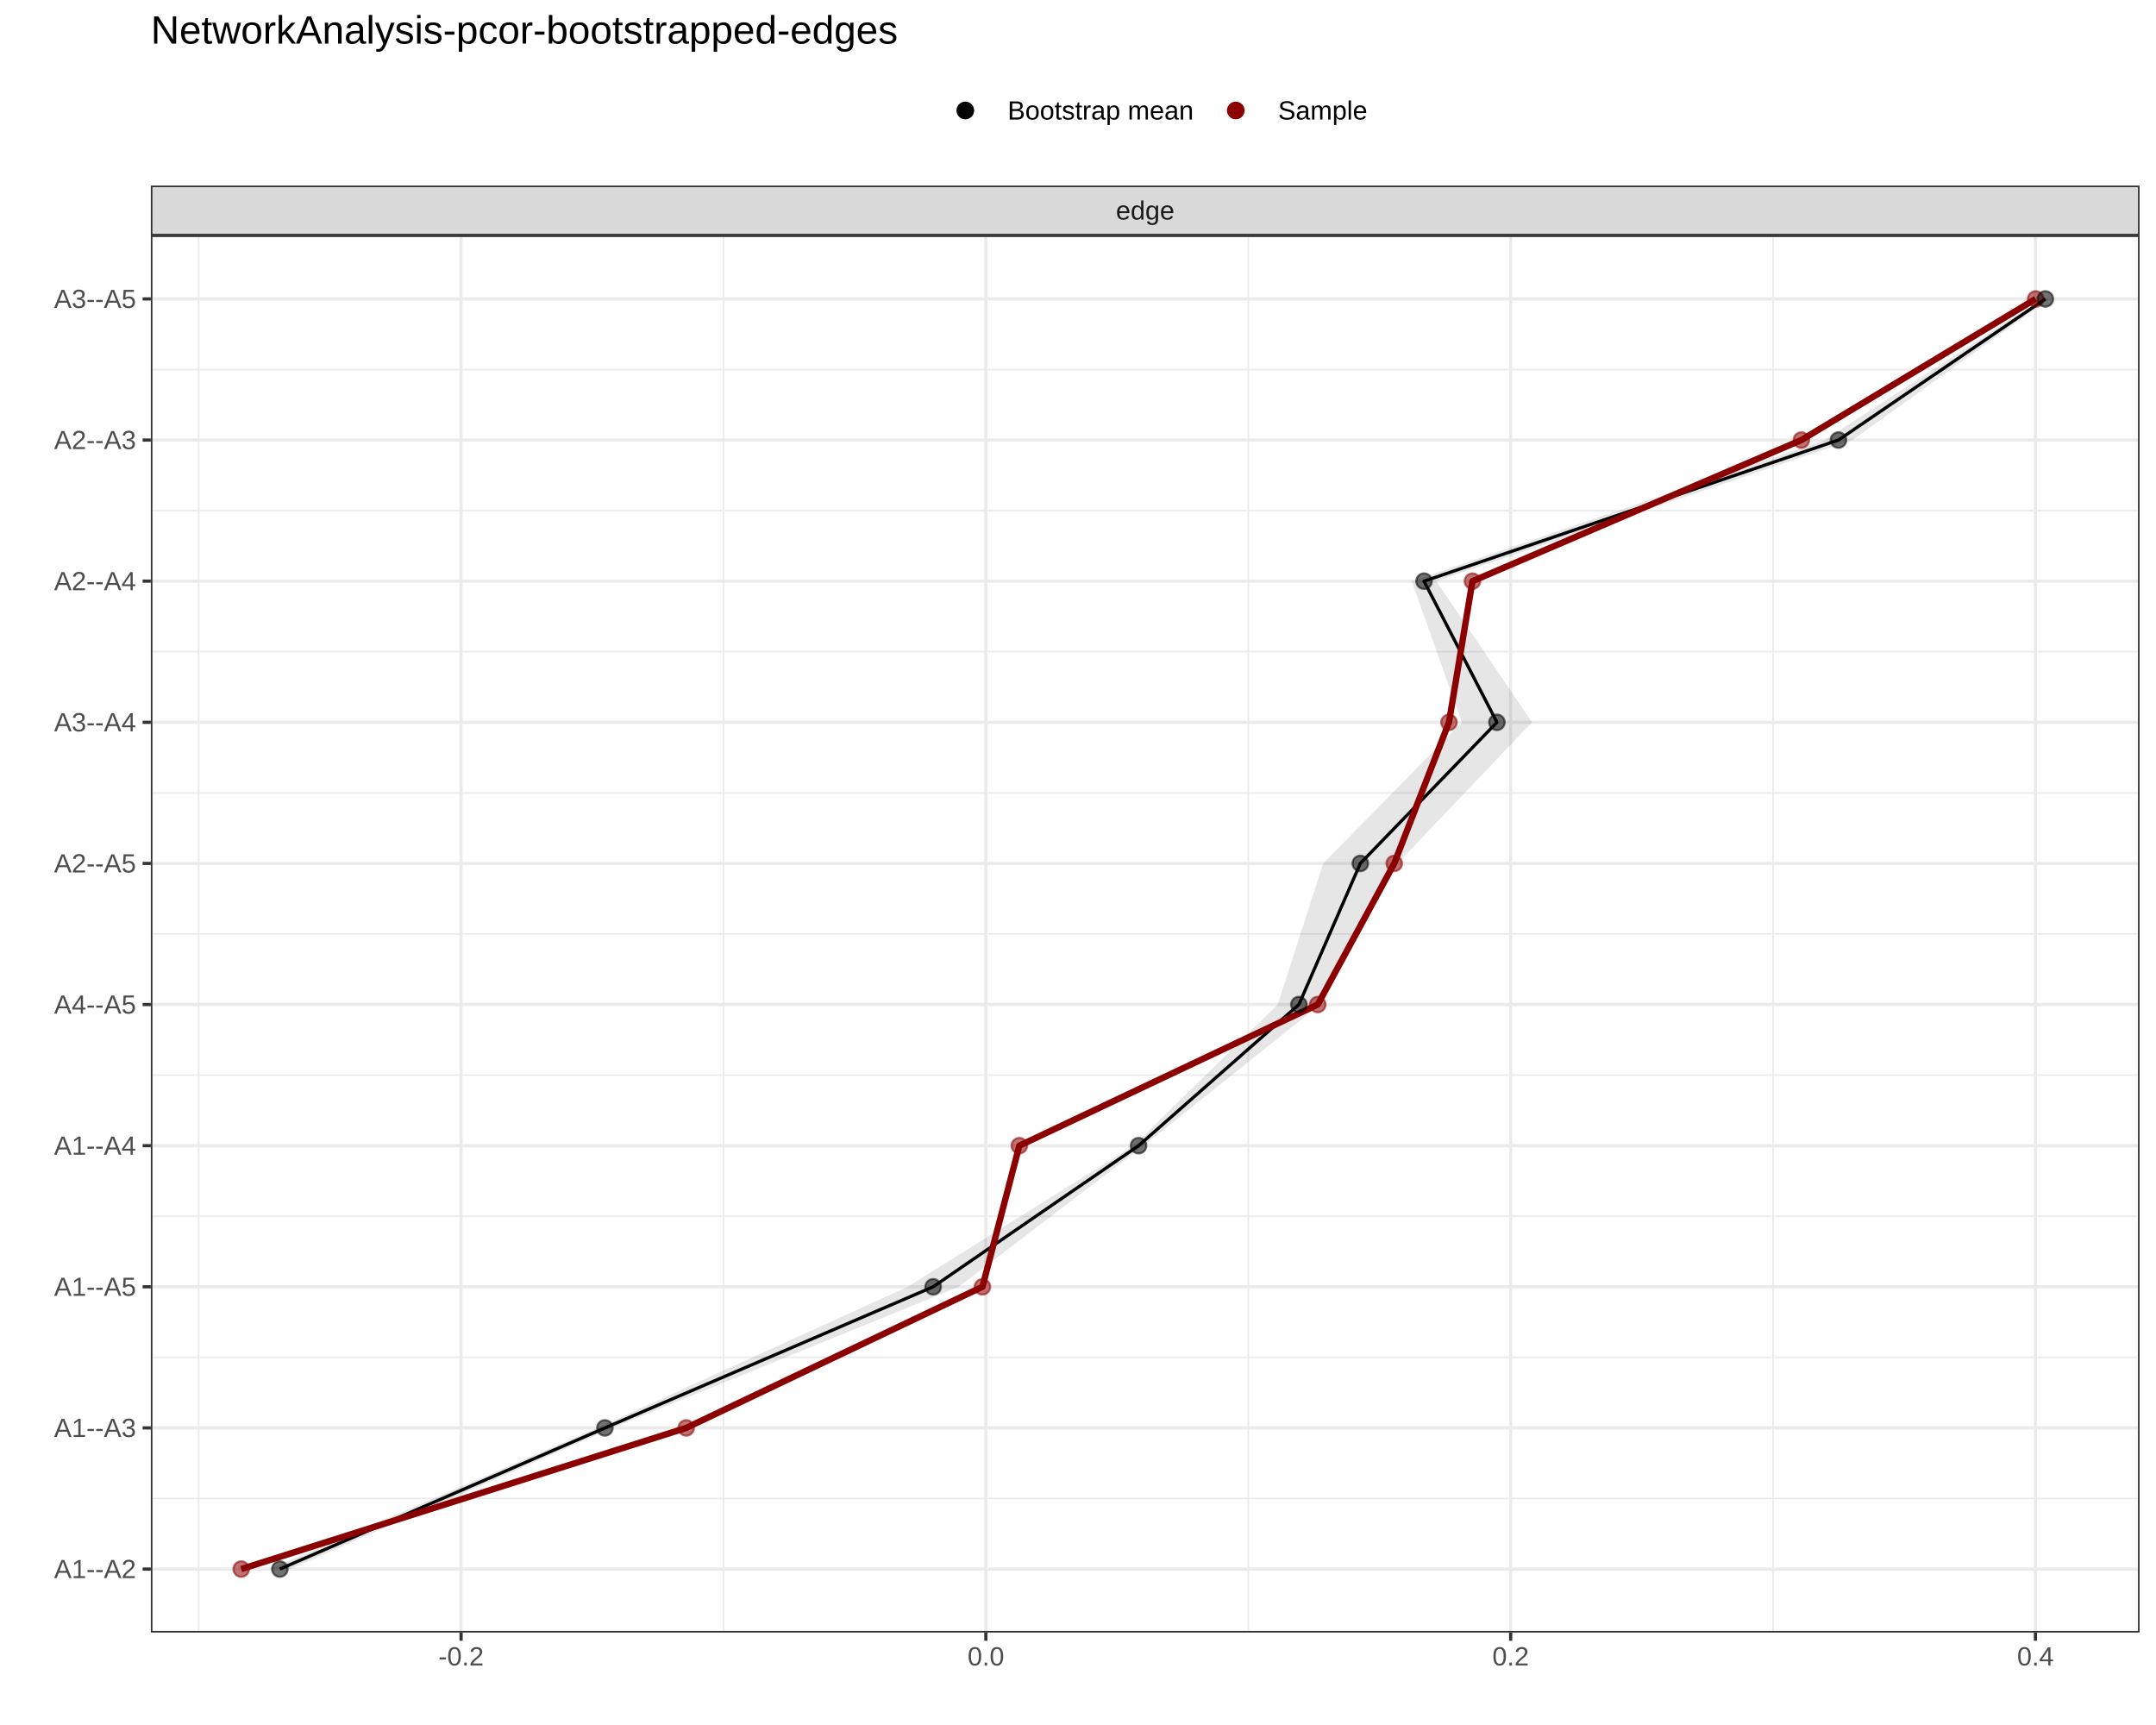
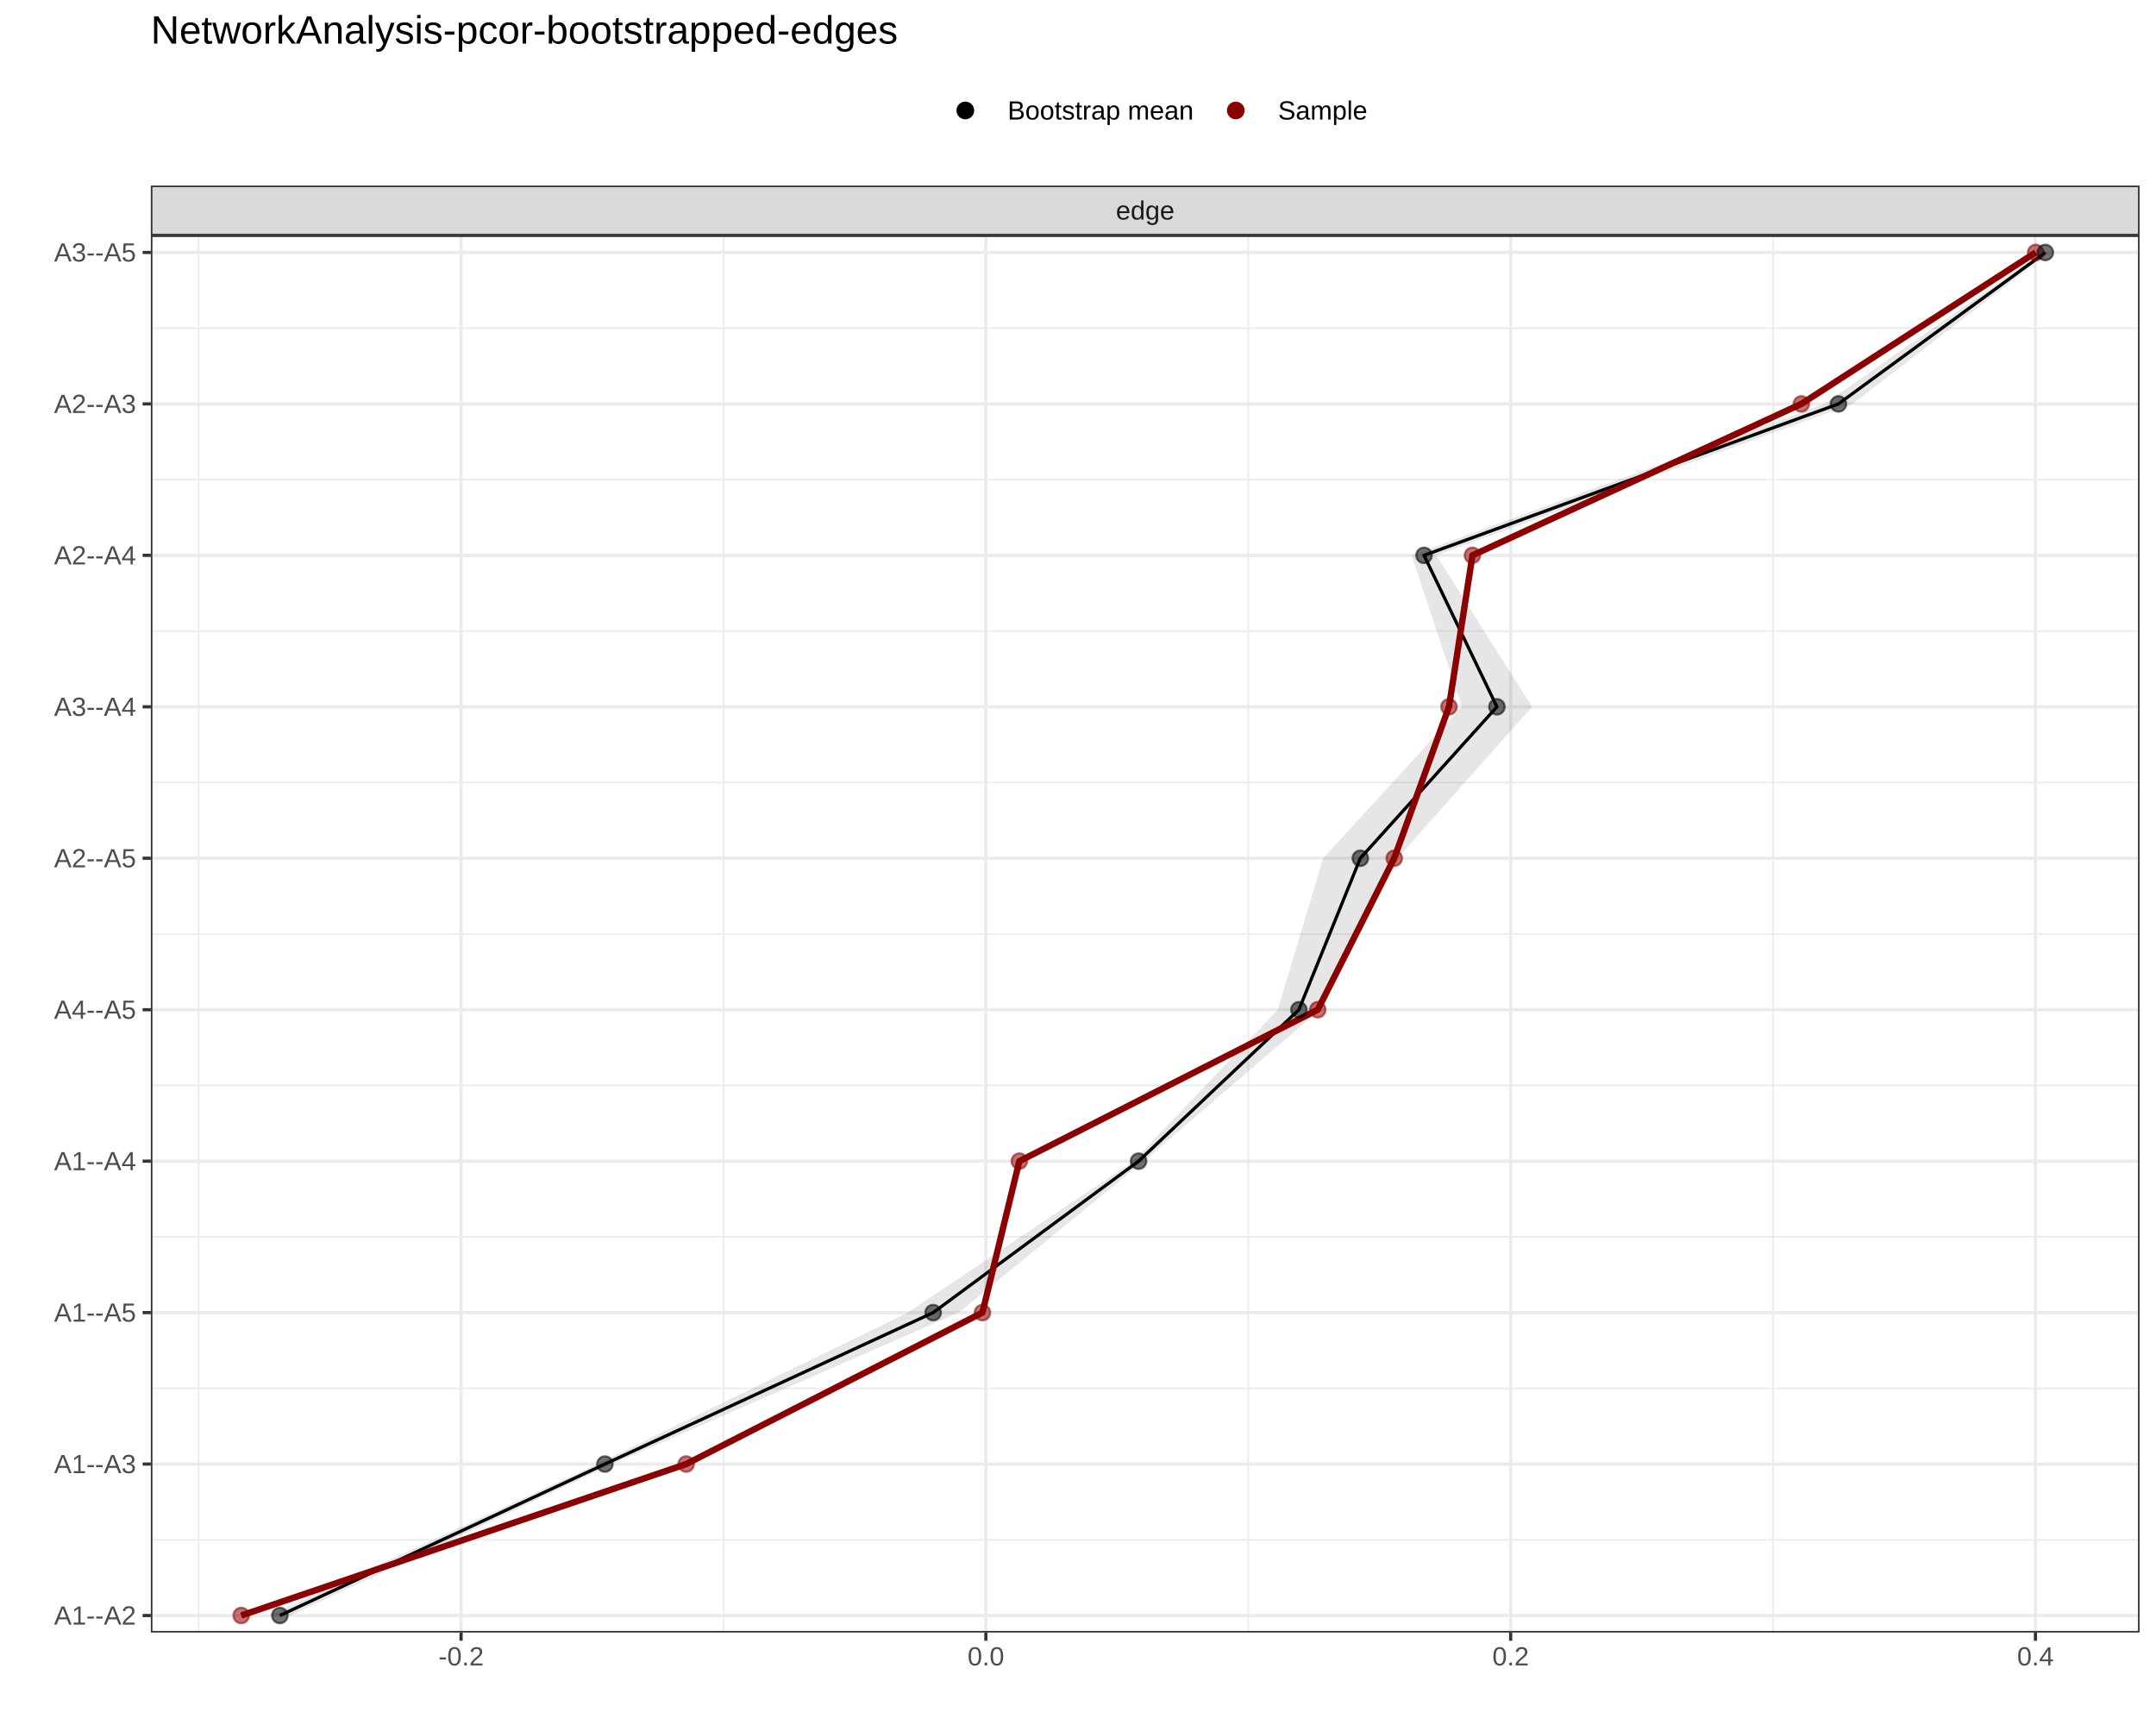
<svg xmlns="http://www.w3.org/2000/svg" viewBox="0 0 720.00 576.00">
  <defs>
    <style type="text/css">
    line, polyline, polygon, path, rect, circle {
      fill: none;
      stroke: #000000;
      stroke-linecap: round;
      stroke-linejoin: round;
      stroke-miterlimit: 10.00;
    }
  </style>
  </defs>
  <rect width="100%" height="100%" style="stroke: none; fill: #FFFFFF;" />
  <rect x="0.00" y="0.00" width="720.00" height="576.00" style="stroke-width: 1.07; stroke: #FFFFFF; fill: #FFFFFF;" />
  <defs>
    <clipPath id="cpNTAuMzd8NzE0LjUyfDU0NS4xM3w3OC42MQ==">
      <rect x="50.37" y="78.61" width="664.15" height="466.52" />
    </clipPath>
  </defs>
  <rect x="50.37" y="78.61" width="664.15" height="466.52" style="stroke-width: 1.07; stroke: none; fill: #FFFFFF;" clip-path="url(#cpNTAuMzd8NzE0LjUyfDU0NS4xM3w3OC42MQ==)" />
-   <polyline points="50.37,500.36 714.52,500.36 " style="stroke-width: 0.53; stroke: #EBEBEB; stroke-linecap: butt;" clip-path="url(#cpNTAuMzd8NzE0LjUyfDU0NS4xM3w3OC42MQ==)" />
-   <polyline points="50.37,453.24 714.52,453.24 " style="stroke-width: 0.53; stroke: #EBEBEB; stroke-linecap: butt;" clip-path="url(#cpNTAuMzd8NzE0LjUyfDU0NS4xM3w3OC42MQ==)" />
-   <polyline points="50.37,406.12 714.52,406.12 " style="stroke-width: 0.53; stroke: #EBEBEB; stroke-linecap: butt;" clip-path="url(#cpNTAuMzd8NzE0LjUyfDU0NS4xM3w3OC42MQ==)" />
-   <polyline points="50.37,358.99 714.52,358.99 " style="stroke-width: 0.53; stroke: #EBEBEB; stroke-linecap: butt;" clip-path="url(#cpNTAuMzd8NzE0LjUyfDU0NS4xM3w3OC42MQ==)" />
+   <polyline points="50.37,514.16 714.52,514.16 " style="stroke-width: 0.53; stroke: #EBEBEB; stroke-linecap: butt;" clip-path="url(#cpNTAuMzd8NzE0LjUyfDU0NS4xM3w3OC42MQ==)" />
+   <polyline points="50.37,463.59 714.52,463.59 " style="stroke-width: 0.53; stroke: #EBEBEB; stroke-linecap: butt;" clip-path="url(#cpNTAuMzd8NzE0LjUyfDU0NS4xM3w3OC42MQ==)" />
+   <polyline points="50.37,413.01 714.52,413.01 " style="stroke-width: 0.53; stroke: #EBEBEB; stroke-linecap: butt;" clip-path="url(#cpNTAuMzd8NzE0LjUyfDU0NS4xM3w3OC42MQ==)" />
+   <polyline points="50.37,362.44 714.52,362.44 " style="stroke-width: 0.53; stroke: #EBEBEB; stroke-linecap: butt;" clip-path="url(#cpNTAuMzd8NzE0LjUyfDU0NS4xM3w3OC42MQ==)" />
  <polyline points="50.37,311.87 714.52,311.87 " style="stroke-width: 0.53; stroke: #EBEBEB; stroke-linecap: butt;" clip-path="url(#cpNTAuMzd8NzE0LjUyfDU0NS4xM3w3OC42MQ==)" />
-   <polyline points="50.37,264.75 714.52,264.75 " style="stroke-width: 0.53; stroke: #EBEBEB; stroke-linecap: butt;" clip-path="url(#cpNTAuMzd8NzE0LjUyfDU0NS4xM3w3OC42MQ==)" />
-   <polyline points="50.37,217.62 714.52,217.62 " style="stroke-width: 0.53; stroke: #EBEBEB; stroke-linecap: butt;" clip-path="url(#cpNTAuMzd8NzE0LjUyfDU0NS4xM3w3OC42MQ==)" />
-   <polyline points="50.37,170.50 714.52,170.50 " style="stroke-width: 0.53; stroke: #EBEBEB; stroke-linecap: butt;" clip-path="url(#cpNTAuMzd8NzE0LjUyfDU0NS4xM3w3OC42MQ==)" />
-   <polyline points="50.37,123.38 714.52,123.38 " style="stroke-width: 0.53; stroke: #EBEBEB; stroke-linecap: butt;" clip-path="url(#cpNTAuMzd8NzE0LjUyfDU0NS4xM3w3OC42MQ==)" />
+   <polyline points="50.37,261.30 714.52,261.30 " style="stroke-width: 0.53; stroke: #EBEBEB; stroke-linecap: butt;" clip-path="url(#cpNTAuMzd8NzE0LjUyfDU0NS4xM3w3OC42MQ==)" />
+   <polyline points="50.37,210.73 714.52,210.73 " style="stroke-width: 0.53; stroke: #EBEBEB; stroke-linecap: butt;" clip-path="url(#cpNTAuMzd8NzE0LjUyfDU0NS4xM3w3OC42MQ==)" />
+   <polyline points="50.37,160.16 714.52,160.16 " style="stroke-width: 0.53; stroke: #EBEBEB; stroke-linecap: butt;" clip-path="url(#cpNTAuMzd8NzE0LjUyfDU0NS4xM3w3OC42MQ==)" />
+   <polyline points="50.37,109.58 714.52,109.58 " style="stroke-width: 0.53; stroke: #EBEBEB; stroke-linecap: butt;" clip-path="url(#cpNTAuMzd8NzE0LjUyfDU0NS4xM3w3OC42MQ==)" />
  <polyline points="66.35,545.13 66.35,78.61 " style="stroke-width: 0.53; stroke: #EBEBEB; stroke-linecap: butt;" clip-path="url(#cpNTAuMzd8NzE0LjUyfDU0NS4xM3w3OC42MQ==)" />
  <polyline points="241.61,545.13 241.61,78.61 " style="stroke-width: 0.53; stroke: #EBEBEB; stroke-linecap: butt;" clip-path="url(#cpNTAuMzd8NzE0LjUyfDU0NS4xM3w3OC42MQ==)" />
  <polyline points="416.86,545.13 416.86,78.61 " style="stroke-width: 0.53; stroke: #EBEBEB; stroke-linecap: butt;" clip-path="url(#cpNTAuMzd8NzE0LjUyfDU0NS4xM3w3OC42MQ==)" />
  <polyline points="592.12,545.13 592.12,78.61 " style="stroke-width: 0.53; stroke: #EBEBEB; stroke-linecap: butt;" clip-path="url(#cpNTAuMzd8NzE0LjUyfDU0NS4xM3w3OC42MQ==)" />
-   <polyline points="50.37,523.93 714.52,523.93 " style="stroke-width: 1.07; stroke: #EBEBEB; stroke-linecap: butt;" clip-path="url(#cpNTAuMzd8NzE0LjUyfDU0NS4xM3w3OC42MQ==)" />
-   <polyline points="50.37,476.80 714.52,476.80 " style="stroke-width: 1.07; stroke: #EBEBEB; stroke-linecap: butt;" clip-path="url(#cpNTAuMzd8NzE0LjUyfDU0NS4xM3w3OC42MQ==)" />
-   <polyline points="50.37,429.68 714.52,429.68 " style="stroke-width: 1.07; stroke: #EBEBEB; stroke-linecap: butt;" clip-path="url(#cpNTAuMzd8NzE0LjUyfDU0NS4xM3w3OC42MQ==)" />
-   <polyline points="50.37,382.56 714.52,382.56 " style="stroke-width: 1.07; stroke: #EBEBEB; stroke-linecap: butt;" clip-path="url(#cpNTAuMzd8NzE0LjUyfDU0NS4xM3w3OC42MQ==)" />
-   <polyline points="50.37,335.43 714.52,335.43 " style="stroke-width: 1.07; stroke: #EBEBEB; stroke-linecap: butt;" clip-path="url(#cpNTAuMzd8NzE0LjUyfDU0NS4xM3w3OC42MQ==)" />
-   <polyline points="50.37,288.31 714.52,288.31 " style="stroke-width: 1.07; stroke: #EBEBEB; stroke-linecap: butt;" clip-path="url(#cpNTAuMzd8NzE0LjUyfDU0NS4xM3w3OC42MQ==)" />
-   <polyline points="50.37,241.19 714.52,241.19 " style="stroke-width: 1.07; stroke: #EBEBEB; stroke-linecap: butt;" clip-path="url(#cpNTAuMzd8NzE0LjUyfDU0NS4xM3w3OC42MQ==)" />
-   <polyline points="50.37,194.06 714.52,194.06 " style="stroke-width: 1.07; stroke: #EBEBEB; stroke-linecap: butt;" clip-path="url(#cpNTAuMzd8NzE0LjUyfDU0NS4xM3w3OC42MQ==)" />
-   <polyline points="50.37,146.94 714.52,146.94 " style="stroke-width: 1.07; stroke: #EBEBEB; stroke-linecap: butt;" clip-path="url(#cpNTAuMzd8NzE0LjUyfDU0NS4xM3w3OC42MQ==)" />
-   <polyline points="50.37,99.82 714.52,99.82 " style="stroke-width: 1.07; stroke: #EBEBEB; stroke-linecap: butt;" clip-path="url(#cpNTAuMzd8NzE0LjUyfDU0NS4xM3w3OC42MQ==)" />
+   <polyline points="50.37,539.44 714.52,539.44 " style="stroke-width: 1.07; stroke: #EBEBEB; stroke-linecap: butt;" clip-path="url(#cpNTAuMzd8NzE0LjUyfDU0NS4xM3w3OC42MQ==)" />
+   <polyline points="50.37,488.87 714.52,488.87 " style="stroke-width: 1.07; stroke: #EBEBEB; stroke-linecap: butt;" clip-path="url(#cpNTAuMzd8NzE0LjUyfDU0NS4xM3w3OC42MQ==)" />
+   <polyline points="50.37,438.30 714.52,438.30 " style="stroke-width: 1.07; stroke: #EBEBEB; stroke-linecap: butt;" clip-path="url(#cpNTAuMzd8NzE0LjUyfDU0NS4xM3w3OC42MQ==)" />
+   <polyline points="50.37,387.73 714.52,387.73 " style="stroke-width: 1.07; stroke: #EBEBEB; stroke-linecap: butt;" clip-path="url(#cpNTAuMzd8NzE0LjUyfDU0NS4xM3w3OC42MQ==)" />
+   <polyline points="50.37,337.16 714.52,337.16 " style="stroke-width: 1.07; stroke: #EBEBEB; stroke-linecap: butt;" clip-path="url(#cpNTAuMzd8NzE0LjUyfDU0NS4xM3w3OC42MQ==)" />
+   <polyline points="50.37,286.58 714.52,286.58 " style="stroke-width: 1.07; stroke: #EBEBEB; stroke-linecap: butt;" clip-path="url(#cpNTAuMzd8NzE0LjUyfDU0NS4xM3w3OC42MQ==)" />
+   <polyline points="50.37,236.01 714.52,236.01 " style="stroke-width: 1.07; stroke: #EBEBEB; stroke-linecap: butt;" clip-path="url(#cpNTAuMzd8NzE0LjUyfDU0NS4xM3w3OC42MQ==)" />
+   <polyline points="50.37,185.44 714.52,185.44 " style="stroke-width: 1.07; stroke: #EBEBEB; stroke-linecap: butt;" clip-path="url(#cpNTAuMzd8NzE0LjUyfDU0NS4xM3w3OC42MQ==)" />
+   <polyline points="50.37,134.87 714.52,134.87 " style="stroke-width: 1.07; stroke: #EBEBEB; stroke-linecap: butt;" clip-path="url(#cpNTAuMzd8NzE0LjUyfDU0NS4xM3w3OC42MQ==)" />
+   <polyline points="50.37,84.30 714.52,84.30 " style="stroke-width: 1.07; stroke: #EBEBEB; stroke-linecap: butt;" clip-path="url(#cpNTAuMzd8NzE0LjUyfDU0NS4xM3w3OC42MQ==)" />
  <polyline points="153.98,545.13 153.98,78.61 " style="stroke-width: 1.07; stroke: #EBEBEB; stroke-linecap: butt;" clip-path="url(#cpNTAuMzd8NzE0LjUyfDU0NS4xM3w3OC42MQ==)" />
  <polyline points="329.23,545.13 329.23,78.61 " style="stroke-width: 1.07; stroke: #EBEBEB; stroke-linecap: butt;" clip-path="url(#cpNTAuMzd8NzE0LjUyfDU0NS4xM3w3OC42MQ==)" />
  <polyline points="504.49,545.13 504.49,78.61 " style="stroke-width: 1.07; stroke: #EBEBEB; stroke-linecap: butt;" clip-path="url(#cpNTAuMzd8NzE0LjUyfDU0NS4xM3w3OC42MQ==)" />
  <polyline points="679.74,545.13 679.74,78.61 " style="stroke-width: 1.07; stroke: #EBEBEB; stroke-linecap: butt;" clip-path="url(#cpNTAuMzd8NzE0LjUyfDU0NS4xM3w3OC42MQ==)" />
-   <polygon points="89.93,523.93 199.46,476.80 303.11,429.68 378.53,382.56 426.70,335.43 441.87,288.31 488.18,241.19 471.44,194.06 609.31,146.94 681.75,99.82 684.33,99.82 618.60,146.94 479.67,194.06 511.62,241.19 466.70,288.31 440.83,335.43 381.92,382.56 320.15,429.68 204.56,476.80 96.99,523.93 " style="stroke-width: 1.07; stroke: none; fill: #000000; fill-opacity: 0.10;" clip-path="url(#cpNTAuMzd8NzE0LjUyfDU0NS4xM3w3OC42MQ==)" />
-   <polyline points="93.46,523.93 202.01,476.80 311.63,429.68 380.23,382.56 433.77,335.43 454.28,288.31 499.90,241.19 475.56,194.06 613.95,146.94 683.04,99.82 " style="stroke-width: 1.07; stroke-linecap: butt;" clip-path="url(#cpNTAuMzd8NzE0LjUyfDU0NS4xM3w3OC42MQ==)" />
-   <polyline points="80.56,523.93 229.15,476.80 328.09,429.68 340.41,382.56 440.06,335.43 465.61,288.31 483.89,241.19 491.73,194.06 601.56,146.94 679.81,99.82 " style="stroke-width: 2.13; stroke: #8B0000; stroke-linecap: butt;" clip-path="url(#cpNTAuMzd8NzE0LjUyfDU0NS4xM3w3OC42MQ==)" />
-   <circle cx="80.56" cy="523.93" r="1.95pt" style="stroke-width: 0.71; stroke: #8B0000; stroke-opacity: 0.55; fill: #8B0000; fill-opacity: 0.55;" clip-path="url(#cpNTAuMzd8NzE0LjUyfDU0NS4xM3w3OC42MQ==)" />
-   <circle cx="229.15" cy="476.80" r="1.95pt" style="stroke-width: 0.71; stroke: #8B0000; stroke-opacity: 0.55; fill: #8B0000; fill-opacity: 0.55;" clip-path="url(#cpNTAuMzd8NzE0LjUyfDU0NS4xM3w3OC42MQ==)" />
-   <circle cx="328.09" cy="429.68" r="1.95pt" style="stroke-width: 0.71; stroke: #8B0000; stroke-opacity: 0.55; fill: #8B0000; fill-opacity: 0.55;" clip-path="url(#cpNTAuMzd8NzE0LjUyfDU0NS4xM3w3OC42MQ==)" />
-   <circle cx="340.41" cy="382.56" r="1.95pt" style="stroke-width: 0.71; stroke: #8B0000; stroke-opacity: 0.55; fill: #8B0000; fill-opacity: 0.55;" clip-path="url(#cpNTAuMzd8NzE0LjUyfDU0NS4xM3w3OC42MQ==)" />
-   <circle cx="440.06" cy="335.43" r="1.95pt" style="stroke-width: 0.71; stroke: #8B0000; stroke-opacity: 0.55; fill: #8B0000; fill-opacity: 0.55;" clip-path="url(#cpNTAuMzd8NzE0LjUyfDU0NS4xM3w3OC42MQ==)" />
-   <circle cx="465.61" cy="288.31" r="1.95pt" style="stroke-width: 0.71; stroke: #8B0000; stroke-opacity: 0.55; fill: #8B0000; fill-opacity: 0.55;" clip-path="url(#cpNTAuMzd8NzE0LjUyfDU0NS4xM3w3OC42MQ==)" />
-   <circle cx="483.89" cy="241.19" r="1.95pt" style="stroke-width: 0.71; stroke: #8B0000; stroke-opacity: 0.55; fill: #8B0000; fill-opacity: 0.55;" clip-path="url(#cpNTAuMzd8NzE0LjUyfDU0NS4xM3w3OC42MQ==)" />
-   <circle cx="491.73" cy="194.06" r="1.95pt" style="stroke-width: 0.71; stroke: #8B0000; stroke-opacity: 0.55; fill: #8B0000; fill-opacity: 0.55;" clip-path="url(#cpNTAuMzd8NzE0LjUyfDU0NS4xM3w3OC42MQ==)" />
-   <circle cx="601.56" cy="146.94" r="1.95pt" style="stroke-width: 0.71; stroke: #8B0000; stroke-opacity: 0.55; fill: #8B0000; fill-opacity: 0.55;" clip-path="url(#cpNTAuMzd8NzE0LjUyfDU0NS4xM3w3OC42MQ==)" />
-   <circle cx="679.81" cy="99.82" r="1.95pt" style="stroke-width: 0.71; stroke: #8B0000; stroke-opacity: 0.55; fill: #8B0000; fill-opacity: 0.55;" clip-path="url(#cpNTAuMzd8NzE0LjUyfDU0NS4xM3w3OC42MQ==)" />
-   <circle cx="93.46" cy="523.93" r="1.95pt" style="stroke-width: 0.71; stroke: #000000; stroke-opacity: 0.55; fill: #000000; fill-opacity: 0.55;" clip-path="url(#cpNTAuMzd8NzE0LjUyfDU0NS4xM3w3OC42MQ==)" />
-   <circle cx="202.01" cy="476.80" r="1.95pt" style="stroke-width: 0.71; stroke: #000000; stroke-opacity: 0.55; fill: #000000; fill-opacity: 0.55;" clip-path="url(#cpNTAuMzd8NzE0LjUyfDU0NS4xM3w3OC42MQ==)" />
-   <circle cx="311.63" cy="429.68" r="1.95pt" style="stroke-width: 0.71; stroke: #000000; stroke-opacity: 0.55; fill: #000000; fill-opacity: 0.55;" clip-path="url(#cpNTAuMzd8NzE0LjUyfDU0NS4xM3w3OC42MQ==)" />
-   <circle cx="380.23" cy="382.56" r="1.95pt" style="stroke-width: 0.71; stroke: #000000; stroke-opacity: 0.55; fill: #000000; fill-opacity: 0.55;" clip-path="url(#cpNTAuMzd8NzE0LjUyfDU0NS4xM3w3OC42MQ==)" />
-   <circle cx="433.77" cy="335.43" r="1.95pt" style="stroke-width: 0.71; stroke: #000000; stroke-opacity: 0.55; fill: #000000; fill-opacity: 0.55;" clip-path="url(#cpNTAuMzd8NzE0LjUyfDU0NS4xM3w3OC42MQ==)" />
-   <circle cx="454.28" cy="288.31" r="1.95pt" style="stroke-width: 0.71; stroke: #000000; stroke-opacity: 0.55; fill: #000000; fill-opacity: 0.55;" clip-path="url(#cpNTAuMzd8NzE0LjUyfDU0NS4xM3w3OC42MQ==)" />
-   <circle cx="499.90" cy="241.19" r="1.95pt" style="stroke-width: 0.71; stroke: #000000; stroke-opacity: 0.55; fill: #000000; fill-opacity: 0.55;" clip-path="url(#cpNTAuMzd8NzE0LjUyfDU0NS4xM3w3OC42MQ==)" />
-   <circle cx="475.56" cy="194.06" r="1.95pt" style="stroke-width: 0.71; stroke: #000000; stroke-opacity: 0.55; fill: #000000; fill-opacity: 0.55;" clip-path="url(#cpNTAuMzd8NzE0LjUyfDU0NS4xM3w3OC42MQ==)" />
-   <circle cx="613.95" cy="146.94" r="1.95pt" style="stroke-width: 0.71; stroke: #000000; stroke-opacity: 0.55; fill: #000000; fill-opacity: 0.55;" clip-path="url(#cpNTAuMzd8NzE0LjUyfDU0NS4xM3w3OC42MQ==)" />
-   <circle cx="683.04" cy="99.82" r="1.95pt" style="stroke-width: 0.71; stroke: #000000; stroke-opacity: 0.55; fill: #000000; fill-opacity: 0.55;" clip-path="url(#cpNTAuMzd8NzE0LjUyfDU0NS4xM3w3OC42MQ==)" />
+   <polygon points="89.93,539.44 199.46,488.87 303.11,438.30 378.53,387.73 426.70,337.16 441.87,286.58 488.18,236.01 471.44,185.44 609.31,134.87 681.75,84.30 684.33,84.30 618.60,134.87 479.67,185.44 511.62,236.01 466.70,286.58 440.83,337.16 381.92,387.73 320.15,438.30 204.56,488.87 96.99,539.44 " style="stroke-width: 1.07; stroke: none; fill: #000000; fill-opacity: 0.10;" clip-path="url(#cpNTAuMzd8NzE0LjUyfDU0NS4xM3w3OC42MQ==)" />
+   <polyline points="93.46,539.44 202.01,488.87 311.63,438.30 380.23,387.73 433.77,337.16 454.28,286.58 499.90,236.01 475.56,185.44 613.95,134.87 683.04,84.30 " style="stroke-width: 1.07; stroke-linecap: butt;" clip-path="url(#cpNTAuMzd8NzE0LjUyfDU0NS4xM3w3OC42MQ==)" />
+   <polyline points="80.56,539.44 229.15,488.87 328.09,438.30 340.41,387.73 440.06,337.16 465.61,286.58 483.89,236.01 491.73,185.44 601.56,134.87 679.81,84.30 " style="stroke-width: 2.13; stroke: #8B0000; stroke-linecap: butt;" clip-path="url(#cpNTAuMzd8NzE0LjUyfDU0NS4xM3w3OC42MQ==)" />
+   <circle cx="80.56" cy="539.44" r="1.95pt" style="stroke-width: 0.71; stroke: #8B0000; stroke-opacity: 0.55; fill: #8B0000; fill-opacity: 0.55;" clip-path="url(#cpNTAuMzd8NzE0LjUyfDU0NS4xM3w3OC42MQ==)" />
+   <circle cx="229.15" cy="488.87" r="1.95pt" style="stroke-width: 0.71; stroke: #8B0000; stroke-opacity: 0.55; fill: #8B0000; fill-opacity: 0.55;" clip-path="url(#cpNTAuMzd8NzE0LjUyfDU0NS4xM3w3OC42MQ==)" />
+   <circle cx="328.09" cy="438.30" r="1.95pt" style="stroke-width: 0.71; stroke: #8B0000; stroke-opacity: 0.55; fill: #8B0000; fill-opacity: 0.55;" clip-path="url(#cpNTAuMzd8NzE0LjUyfDU0NS4xM3w3OC42MQ==)" />
+   <circle cx="340.41" cy="387.73" r="1.95pt" style="stroke-width: 0.71; stroke: #8B0000; stroke-opacity: 0.55; fill: #8B0000; fill-opacity: 0.55;" clip-path="url(#cpNTAuMzd8NzE0LjUyfDU0NS4xM3w3OC42MQ==)" />
+   <circle cx="440.06" cy="337.16" r="1.95pt" style="stroke-width: 0.71; stroke: #8B0000; stroke-opacity: 0.55; fill: #8B0000; fill-opacity: 0.55;" clip-path="url(#cpNTAuMzd8NzE0LjUyfDU0NS4xM3w3OC42MQ==)" />
+   <circle cx="465.61" cy="286.58" r="1.95pt" style="stroke-width: 0.71; stroke: #8B0000; stroke-opacity: 0.55; fill: #8B0000; fill-opacity: 0.55;" clip-path="url(#cpNTAuMzd8NzE0LjUyfDU0NS4xM3w3OC42MQ==)" />
+   <circle cx="483.89" cy="236.01" r="1.95pt" style="stroke-width: 0.71; stroke: #8B0000; stroke-opacity: 0.55; fill: #8B0000; fill-opacity: 0.55;" clip-path="url(#cpNTAuMzd8NzE0LjUyfDU0NS4xM3w3OC42MQ==)" />
+   <circle cx="491.73" cy="185.44" r="1.95pt" style="stroke-width: 0.71; stroke: #8B0000; stroke-opacity: 0.55; fill: #8B0000; fill-opacity: 0.55;" clip-path="url(#cpNTAuMzd8NzE0LjUyfDU0NS4xM3w3OC42MQ==)" />
+   <circle cx="601.56" cy="134.87" r="1.95pt" style="stroke-width: 0.71; stroke: #8B0000; stroke-opacity: 0.55; fill: #8B0000; fill-opacity: 0.55;" clip-path="url(#cpNTAuMzd8NzE0LjUyfDU0NS4xM3w3OC42MQ==)" />
+   <circle cx="679.81" cy="84.30" r="1.95pt" style="stroke-width: 0.71; stroke: #8B0000; stroke-opacity: 0.55; fill: #8B0000; fill-opacity: 0.55;" clip-path="url(#cpNTAuMzd8NzE0LjUyfDU0NS4xM3w3OC42MQ==)" />
+   <circle cx="93.46" cy="539.44" r="1.95pt" style="stroke-width: 0.71; stroke: #000000; stroke-opacity: 0.55; fill: #000000; fill-opacity: 0.55;" clip-path="url(#cpNTAuMzd8NzE0LjUyfDU0NS4xM3w3OC42MQ==)" />
+   <circle cx="202.01" cy="488.87" r="1.95pt" style="stroke-width: 0.71; stroke: #000000; stroke-opacity: 0.55; fill: #000000; fill-opacity: 0.55;" clip-path="url(#cpNTAuMzd8NzE0LjUyfDU0NS4xM3w3OC42MQ==)" />
+   <circle cx="311.63" cy="438.30" r="1.95pt" style="stroke-width: 0.71; stroke: #000000; stroke-opacity: 0.55; fill: #000000; fill-opacity: 0.55;" clip-path="url(#cpNTAuMzd8NzE0LjUyfDU0NS4xM3w3OC42MQ==)" />
+   <circle cx="380.23" cy="387.73" r="1.95pt" style="stroke-width: 0.71; stroke: #000000; stroke-opacity: 0.55; fill: #000000; fill-opacity: 0.55;" clip-path="url(#cpNTAuMzd8NzE0LjUyfDU0NS4xM3w3OC42MQ==)" />
+   <circle cx="433.77" cy="337.16" r="1.95pt" style="stroke-width: 0.71; stroke: #000000; stroke-opacity: 0.55; fill: #000000; fill-opacity: 0.55;" clip-path="url(#cpNTAuMzd8NzE0LjUyfDU0NS4xM3w3OC42MQ==)" />
+   <circle cx="454.28" cy="286.58" r="1.95pt" style="stroke-width: 0.71; stroke: #000000; stroke-opacity: 0.55; fill: #000000; fill-opacity: 0.55;" clip-path="url(#cpNTAuMzd8NzE0LjUyfDU0NS4xM3w3OC42MQ==)" />
+   <circle cx="499.90" cy="236.01" r="1.95pt" style="stroke-width: 0.71; stroke: #000000; stroke-opacity: 0.55; fill: #000000; fill-opacity: 0.55;" clip-path="url(#cpNTAuMzd8NzE0LjUyfDU0NS4xM3w3OC42MQ==)" />
+   <circle cx="475.56" cy="185.44" r="1.95pt" style="stroke-width: 0.71; stroke: #000000; stroke-opacity: 0.55; fill: #000000; fill-opacity: 0.55;" clip-path="url(#cpNTAuMzd8NzE0LjUyfDU0NS4xM3w3OC42MQ==)" />
+   <circle cx="613.95" cy="134.87" r="1.95pt" style="stroke-width: 0.71; stroke: #000000; stroke-opacity: 0.55; fill: #000000; fill-opacity: 0.55;" clip-path="url(#cpNTAuMzd8NzE0LjUyfDU0NS4xM3w3OC42MQ==)" />
+   <circle cx="683.04" cy="84.30" r="1.95pt" style="stroke-width: 0.71; stroke: #000000; stroke-opacity: 0.55; fill: #000000; fill-opacity: 0.55;" clip-path="url(#cpNTAuMzd8NzE0LjUyfDU0NS4xM3w3OC42MQ==)" />
  <rect x="50.37" y="78.61" width="664.15" height="466.52" style="stroke-width: 1.07; stroke: #333333;" clip-path="url(#cpNTAuMzd8NzE0LjUyfDU0NS4xM3w3OC42MQ==)" />
  <defs>
    <clipPath id="cpMC4wMHw3MjAuMDB8NTc2LjAwfDAuMDA=">
      <rect x="0.00" y="0.00" width="720.00" height="576.00" />
    </clipPath>
  </defs>
  <defs>
    <clipPath id="cpNTAuMzd8NzE0LjUyfDc4LjYxfDYxLjk3">
      <rect x="50.37" y="61.97" width="664.15" height="16.64" />
    </clipPath>
  </defs>
  <rect x="50.37" y="61.97" width="664.15" height="16.64" style="stroke-width: 1.07; stroke: #333333; fill: #D9D9D9;" clip-path="url(#cpNTAuMzd8NzE0LjUyfDc4LjYxfDYxLjk3)" />
  <g clip-path="url(#cpNTAuMzd8NzE0LjUyfDc4LjYxfDYxLjk3)">
    <text x="372.66" y="73.31" style="font-size: 8.80px; fill: #1A1A1A; font-family: Liberation Sans;" textLength="19.56px" lengthAdjust="spacingAndGlyphs">edge</text>
  </g>
  <defs>
    <clipPath id="cpMC4wMHw3MjAuMDB8NTc2LjAwfDAuMDA=">
      <rect x="0.00" y="0.00" width="720.00" height="576.00" />
    </clipPath>
  </defs>
  <polyline points="153.98,547.87 153.98,545.13 " style="stroke-width: 1.07; stroke: #333333; stroke-linecap: butt;" clip-path="url(#cpMC4wMHw3MjAuMDB8NTc2LjAwfDAuMDA=)" />
  <polyline points="329.23,547.87 329.23,545.13 " style="stroke-width: 1.07; stroke: #333333; stroke-linecap: butt;" clip-path="url(#cpMC4wMHw3MjAuMDB8NTc2LjAwfDAuMDA=)" />
  <polyline points="504.49,547.87 504.49,545.13 " style="stroke-width: 1.07; stroke: #333333; stroke-linecap: butt;" clip-path="url(#cpMC4wMHw3MjAuMDB8NTc2LjAwfDAuMDA=)" />
  <polyline points="679.74,547.87 679.74,545.13 " style="stroke-width: 1.07; stroke: #333333; stroke-linecap: butt;" clip-path="url(#cpMC4wMHw3MjAuMDB8NTc2LjAwfDAuMDA=)" />
  <g clip-path="url(#cpMC4wMHw3MjAuMDB8NTc2LjAwfDAuMDA=)">
    <text x="146.41" y="556.11" style="font-size: 8.80px; fill: #4D4D4D; font-family: Liberation Sans;" textLength="15.14px" lengthAdjust="spacingAndGlyphs">-0.2</text>
  </g>
  <g clip-path="url(#cpMC4wMHw3MjAuMDB8NTc2LjAwfDAuMDA=)">
    <text x="323.13" y="556.11" style="font-size: 8.80px; fill: #4D4D4D; font-family: Liberation Sans;" textLength="12.22px" lengthAdjust="spacingAndGlyphs">0.0</text>
  </g>
  <g clip-path="url(#cpMC4wMHw3MjAuMDB8NTc2LjAwfDAuMDA=)">
    <text x="498.38" y="556.11" style="font-size: 8.80px; fill: #4D4D4D; font-family: Liberation Sans;" textLength="12.22px" lengthAdjust="spacingAndGlyphs">0.2</text>
  </g>
  <g clip-path="url(#cpMC4wMHw3MjAuMDB8NTc2LjAwfDAuMDA=)">
    <text x="673.63" y="556.11" style="font-size: 8.80px; fill: #4D4D4D; font-family: Liberation Sans;" textLength="12.22px" lengthAdjust="spacingAndGlyphs">0.4</text>
  </g>
  <g clip-path="url(#cpMC4wMHw3MjAuMDB8NTc2LjAwfDAuMDA=)">
-     <text x="18.06" y="526.95" style="font-size: 8.80px; fill: #4D4D4D; font-family: Liberation Sans;" textLength="27.38px" lengthAdjust="spacingAndGlyphs">A1--A2</text>
+     <text x="18.06" y="542.47" style="font-size: 8.80px; fill: #4D4D4D; font-family: Liberation Sans;" textLength="27.38px" lengthAdjust="spacingAndGlyphs">A1--A2</text>
  </g>
  <g clip-path="url(#cpMC4wMHw3MjAuMDB8NTc2LjAwfDAuMDA=)">
-     <text x="18.06" y="479.83" style="font-size: 8.80px; fill: #4D4D4D; font-family: Liberation Sans;" textLength="27.38px" lengthAdjust="spacingAndGlyphs">A1--A3</text>
+     <text x="18.06" y="491.90" style="font-size: 8.80px; fill: #4D4D4D; font-family: Liberation Sans;" textLength="27.38px" lengthAdjust="spacingAndGlyphs">A1--A3</text>
  </g>
  <g clip-path="url(#cpMC4wMHw3MjAuMDB8NTc2LjAwfDAuMDA=)">
-     <text x="18.06" y="432.70" style="font-size: 8.80px; fill: #4D4D4D; font-family: Liberation Sans;" textLength="27.38px" lengthAdjust="spacingAndGlyphs">A1--A5</text>
+     <text x="18.06" y="441.32" style="font-size: 8.80px; fill: #4D4D4D; font-family: Liberation Sans;" textLength="27.38px" lengthAdjust="spacingAndGlyphs">A1--A5</text>
  </g>
  <g clip-path="url(#cpMC4wMHw3MjAuMDB8NTc2LjAwfDAuMDA=)">
-     <text x="18.06" y="385.58" style="font-size: 8.80px; fill: #4D4D4D; font-family: Liberation Sans;" textLength="27.38px" lengthAdjust="spacingAndGlyphs">A1--A4</text>
+     <text x="18.06" y="390.75" style="font-size: 8.80px; fill: #4D4D4D; font-family: Liberation Sans;" textLength="27.38px" lengthAdjust="spacingAndGlyphs">A1--A4</text>
  </g>
  <g clip-path="url(#cpMC4wMHw3MjAuMDB8NTc2LjAwfDAuMDA=)">
-     <text x="18.06" y="338.46" style="font-size: 8.80px; fill: #4D4D4D; font-family: Liberation Sans;" textLength="27.38px" lengthAdjust="spacingAndGlyphs">A4--A5</text>
+     <text x="18.06" y="340.18" style="font-size: 8.80px; fill: #4D4D4D; font-family: Liberation Sans;" textLength="27.38px" lengthAdjust="spacingAndGlyphs">A4--A5</text>
  </g>
  <g clip-path="url(#cpMC4wMHw3MjAuMDB8NTc2LjAwfDAuMDA=)">
-     <text x="18.06" y="291.33" style="font-size: 8.80px; fill: #4D4D4D; font-family: Liberation Sans;" textLength="27.38px" lengthAdjust="spacingAndGlyphs">A2--A5</text>
+     <text x="18.06" y="289.61" style="font-size: 8.80px; fill: #4D4D4D; font-family: Liberation Sans;" textLength="27.38px" lengthAdjust="spacingAndGlyphs">A2--A5</text>
  </g>
  <g clip-path="url(#cpMC4wMHw3MjAuMDB8NTc2LjAwfDAuMDA=)">
-     <text x="18.06" y="244.21" style="font-size: 8.80px; fill: #4D4D4D; font-family: Liberation Sans;" textLength="27.38px" lengthAdjust="spacingAndGlyphs">A3--A4</text>
+     <text x="18.06" y="239.04" style="font-size: 8.80px; fill: #4D4D4D; font-family: Liberation Sans;" textLength="27.38px" lengthAdjust="spacingAndGlyphs">A3--A4</text>
  </g>
  <g clip-path="url(#cpMC4wMHw3MjAuMDB8NTc2LjAwfDAuMDA=)">
-     <text x="18.06" y="197.09" style="font-size: 8.80px; fill: #4D4D4D; font-family: Liberation Sans;" textLength="27.38px" lengthAdjust="spacingAndGlyphs">A2--A4</text>
+     <text x="18.06" y="188.46" style="font-size: 8.80px; fill: #4D4D4D; font-family: Liberation Sans;" textLength="27.38px" lengthAdjust="spacingAndGlyphs">A2--A4</text>
  </g>
  <g clip-path="url(#cpMC4wMHw3MjAuMDB8NTc2LjAwfDAuMDA=)">
-     <text x="18.06" y="149.96" style="font-size: 8.80px; fill: #4D4D4D; font-family: Liberation Sans;" textLength="27.38px" lengthAdjust="spacingAndGlyphs">A2--A3</text>
+     <text x="18.06" y="137.89" style="font-size: 8.80px; fill: #4D4D4D; font-family: Liberation Sans;" textLength="27.38px" lengthAdjust="spacingAndGlyphs">A2--A3</text>
  </g>
  <g clip-path="url(#cpMC4wMHw3MjAuMDB8NTc2LjAwfDAuMDA=)">
-     <text x="18.06" y="102.84" style="font-size: 8.80px; fill: #4D4D4D; font-family: Liberation Sans;" textLength="27.38px" lengthAdjust="spacingAndGlyphs">A3--A5</text>
+     <text x="18.06" y="87.32" style="font-size: 8.80px; fill: #4D4D4D; font-family: Liberation Sans;" textLength="27.38px" lengthAdjust="spacingAndGlyphs">A3--A5</text>
  </g>
-   <polyline points="47.63,523.93 50.37,523.93 " style="stroke-width: 1.07; stroke: #333333; stroke-linecap: butt;" clip-path="url(#cpMC4wMHw3MjAuMDB8NTc2LjAwfDAuMDA=)" />
-   <polyline points="47.63,476.80 50.37,476.80 " style="stroke-width: 1.07; stroke: #333333; stroke-linecap: butt;" clip-path="url(#cpMC4wMHw3MjAuMDB8NTc2LjAwfDAuMDA=)" />
-   <polyline points="47.63,429.68 50.37,429.68 " style="stroke-width: 1.07; stroke: #333333; stroke-linecap: butt;" clip-path="url(#cpMC4wMHw3MjAuMDB8NTc2LjAwfDAuMDA=)" />
-   <polyline points="47.63,382.56 50.37,382.56 " style="stroke-width: 1.07; stroke: #333333; stroke-linecap: butt;" clip-path="url(#cpMC4wMHw3MjAuMDB8NTc2LjAwfDAuMDA=)" />
-   <polyline points="47.63,335.43 50.37,335.43 " style="stroke-width: 1.07; stroke: #333333; stroke-linecap: butt;" clip-path="url(#cpMC4wMHw3MjAuMDB8NTc2LjAwfDAuMDA=)" />
-   <polyline points="47.63,288.31 50.37,288.31 " style="stroke-width: 1.07; stroke: #333333; stroke-linecap: butt;" clip-path="url(#cpMC4wMHw3MjAuMDB8NTc2LjAwfDAuMDA=)" />
-   <polyline points="47.63,241.19 50.37,241.19 " style="stroke-width: 1.07; stroke: #333333; stroke-linecap: butt;" clip-path="url(#cpMC4wMHw3MjAuMDB8NTc2LjAwfDAuMDA=)" />
-   <polyline points="47.63,194.06 50.37,194.06 " style="stroke-width: 1.07; stroke: #333333; stroke-linecap: butt;" clip-path="url(#cpMC4wMHw3MjAuMDB8NTc2LjAwfDAuMDA=)" />
-   <polyline points="47.63,146.94 50.37,146.94 " style="stroke-width: 1.07; stroke: #333333; stroke-linecap: butt;" clip-path="url(#cpMC4wMHw3MjAuMDB8NTc2LjAwfDAuMDA=)" />
-   <polyline points="47.63,99.82 50.37,99.82 " style="stroke-width: 1.07; stroke: #333333; stroke-linecap: butt;" clip-path="url(#cpMC4wMHw3MjAuMDB8NTc2LjAwfDAuMDA=)" />
+   <polyline points="47.63,539.44 50.37,539.44 " style="stroke-width: 1.07; stroke: #333333; stroke-linecap: butt;" clip-path="url(#cpMC4wMHw3MjAuMDB8NTc2LjAwfDAuMDA=)" />
+   <polyline points="47.63,488.87 50.37,488.87 " style="stroke-width: 1.07; stroke: #333333; stroke-linecap: butt;" clip-path="url(#cpMC4wMHw3MjAuMDB8NTc2LjAwfDAuMDA=)" />
+   <polyline points="47.63,438.30 50.37,438.30 " style="stroke-width: 1.07; stroke: #333333; stroke-linecap: butt;" clip-path="url(#cpMC4wMHw3MjAuMDB8NTc2LjAwfDAuMDA=)" />
+   <polyline points="47.63,387.73 50.37,387.73 " style="stroke-width: 1.07; stroke: #333333; stroke-linecap: butt;" clip-path="url(#cpMC4wMHw3MjAuMDB8NTc2LjAwfDAuMDA=)" />
+   <polyline points="47.63,337.16 50.37,337.16 " style="stroke-width: 1.07; stroke: #333333; stroke-linecap: butt;" clip-path="url(#cpMC4wMHw3MjAuMDB8NTc2LjAwfDAuMDA=)" />
+   <polyline points="47.63,286.58 50.37,286.58 " style="stroke-width: 1.07; stroke: #333333; stroke-linecap: butt;" clip-path="url(#cpMC4wMHw3MjAuMDB8NTc2LjAwfDAuMDA=)" />
+   <polyline points="47.63,236.01 50.37,236.01 " style="stroke-width: 1.07; stroke: #333333; stroke-linecap: butt;" clip-path="url(#cpMC4wMHw3MjAuMDB8NTc2LjAwfDAuMDA=)" />
+   <polyline points="47.63,185.44 50.37,185.44 " style="stroke-width: 1.07; stroke: #333333; stroke-linecap: butt;" clip-path="url(#cpMC4wMHw3MjAuMDB8NTc2LjAwfDAuMDA=)" />
+   <polyline points="47.63,134.87 50.37,134.87 " style="stroke-width: 1.07; stroke: #333333; stroke-linecap: butt;" clip-path="url(#cpMC4wMHw3MjAuMDB8NTc2LjAwfDAuMDA=)" />
+   <polyline points="47.63,84.30 50.37,84.30 " style="stroke-width: 1.07; stroke: #333333; stroke-linecap: butt;" clip-path="url(#cpMC4wMHw3MjAuMDB8NTc2LjAwfDAuMDA=)" />
  <rect x="302.77" y="22.77" width="159.34" height="28.24" style="stroke-width: 1.07; stroke: none; fill: #FFFFFF;" clip-path="url(#cpMC4wMHw3MjAuMDB8NTc2LjAwfDAuMDA=)" />
  <rect x="313.73" y="28.25" width="17.28" height="17.28" style="stroke-width: 1.07; stroke: none; fill: #FFFFFF;" clip-path="url(#cpMC4wMHw3MjAuMDB8NTc2LjAwfDAuMDA=)" />
  <circle cx="322.37" cy="36.89" r="1.95pt" style="stroke-width: 0.71; fill: #000000;" clip-path="url(#cpMC4wMHw3MjAuMDB8NTc2LjAwfDAuMDA=)" />
  <rect x="404.05" y="28.25" width="17.28" height="17.28" style="stroke-width: 1.07; stroke: none; fill: #FFFFFF;" clip-path="url(#cpMC4wMHw3MjAuMDB8NTc2LjAwfDAuMDA=)" />
  <circle cx="412.69" cy="36.89" r="1.95pt" style="stroke-width: 0.71; stroke: #8B0000; fill: #8B0000;" clip-path="url(#cpMC4wMHw3MjAuMDB8NTc2LjAwfDAuMDA=)" />
  <g clip-path="url(#cpMC4wMHw3MjAuMDB8NTc2LjAwfDAuMDA=)">
    <text x="336.49" y="39.91" style="font-size: 8.80px; font-family: Liberation Sans;" textLength="62.08px" lengthAdjust="spacingAndGlyphs">Bootstrap mean</text>
  </g>
  <g clip-path="url(#cpMC4wMHw3MjAuMDB8NTc2LjAwfDAuMDA=)">
    <text x="426.81" y="39.91" style="font-size: 8.80px; font-family: Liberation Sans;" textLength="29.83px" lengthAdjust="spacingAndGlyphs">Sample</text>
  </g>
  <g clip-path="url(#cpMC4wMHw3MjAuMDB8NTc2LjAwfDAuMDA=)">
    <text x="50.37" y="14.56" style="font-size: 13.20px; font-family: Liberation Sans;" textLength="249.11px" lengthAdjust="spacingAndGlyphs">NetworkAnalysis-pcor-bootstrapped-edges</text>
  </g>
</svg>
